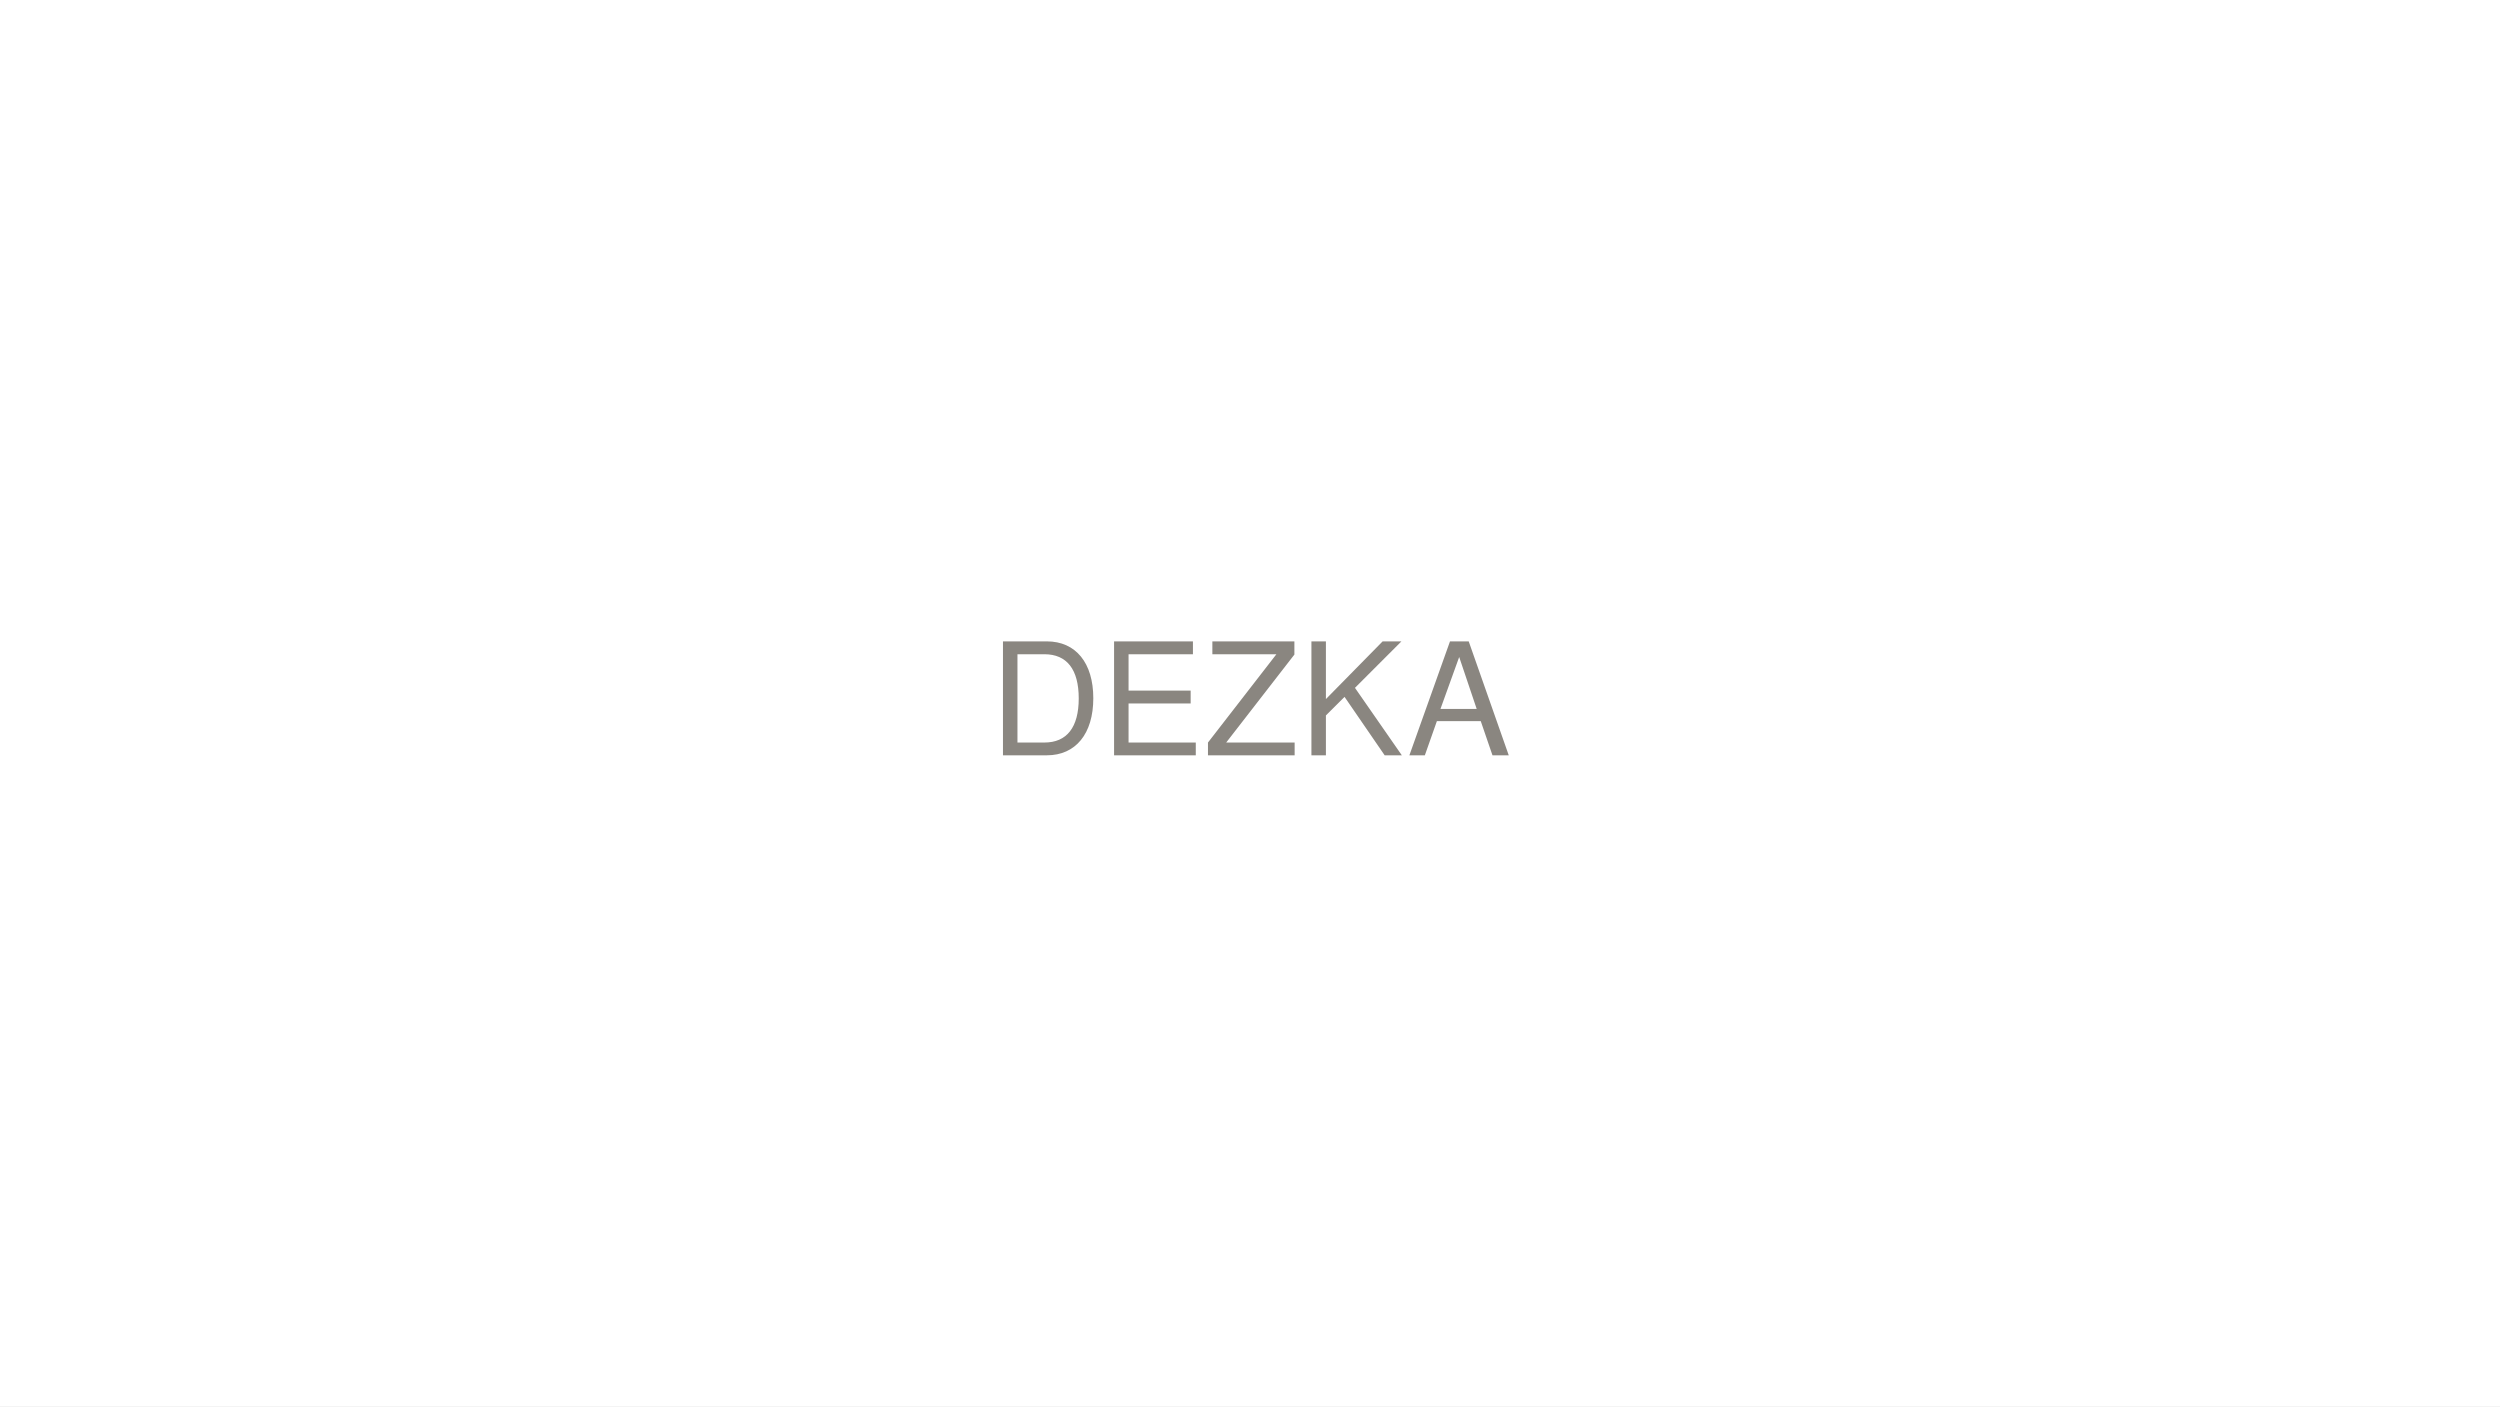
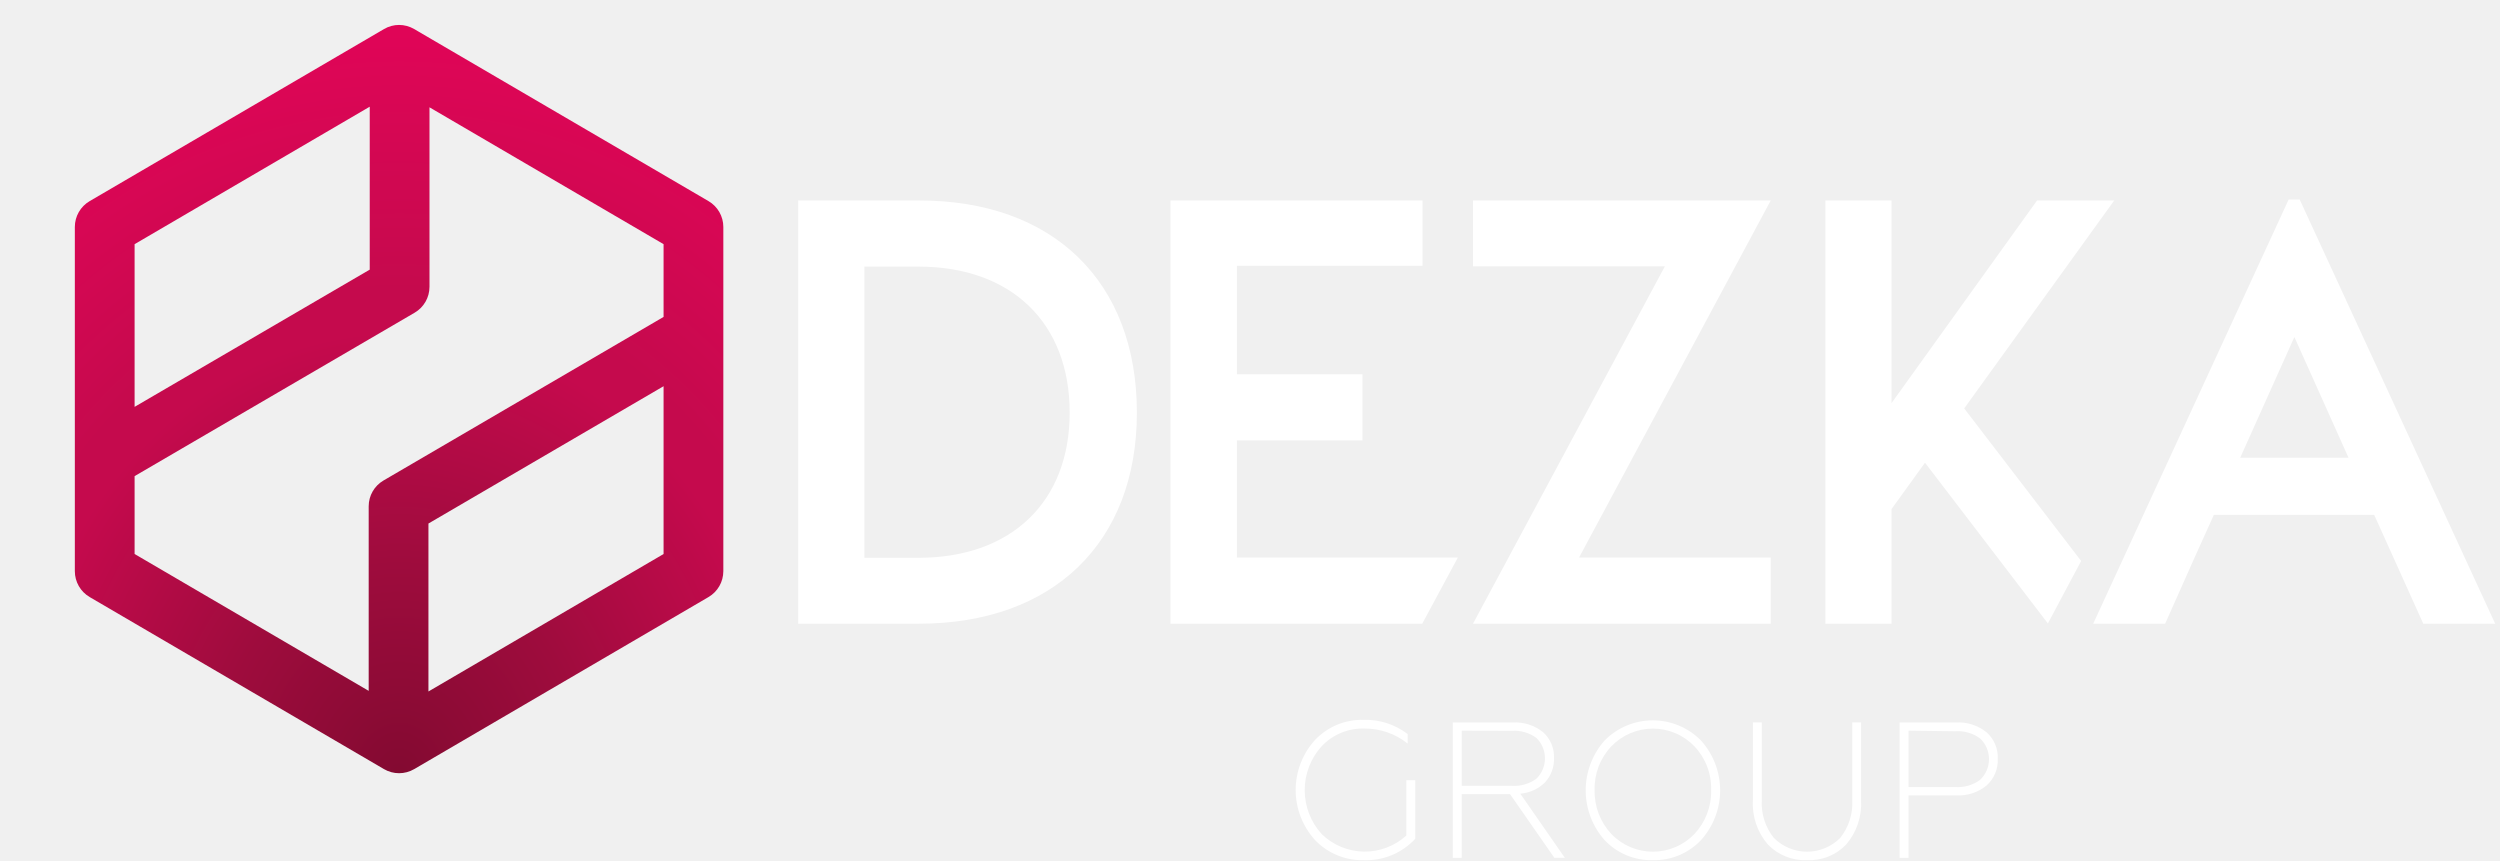
- <svg xmlns="http://www.w3.org/2000/svg" viewBox="0 0 480 270">
-   <rect width="480" height="270" fill="#ffffff" />
-   <text x="50%" y="50%" text-anchor="middle" dominant-baseline="middle" font-family="Helvetica, Arial, sans-serif" font-size="30" fill="#8a8680">DEZKA</text>
+ <svg xmlns="http://www.w3.org/2000/svg" width="93" height="32" viewBox="0 0 93 32" fill="none">
+   <path d="M42.292 15.35C42.292 20.183 39.177 23.202 34.175 23.202H29.692V7.458H34.175C39.177 7.447 42.292 10.474 42.292 15.35ZM39.792 15.35C39.792 12.009 37.624 9.918 34.167 9.918H32.155V20.75H34.196C37.632 20.739 39.792 18.661 39.792 15.35Z" fill="white" />
+   <path d="M46.014 9.889V13.923H50.683V16.384H46.014V20.739H54.233L52.907 23.202H43.541V7.458H52.918V9.889H46.014Z" fill="white" />
+   <path d="M61.934 9.907H54.795V7.458H65.871L58.742 20.739H65.871V23.202H54.795L61.934 9.907Z" fill="white" />
+   <path d="M73.068 15.193L78.649 7.458H75.778L70.364 14.997V7.458H67.904V23.202H70.364V18.939L71.61 17.213L76.181 23.192L77.419 20.869L73.068 15.193Z" fill="white" />
+   <path d="M85.549 7.423H85.138L77.867 23.202H80.544L81.605 20.816L82.355 19.154H88.32L89.07 20.816L90.146 23.202H92.821L85.549 7.423ZM85.351 12.537L87.365 17.028H83.336L85.351 12.537Z" fill="white" />
+   <path d="M50.728 31.998C50.392 32.007 50.059 31.945 49.748 31.817C49.438 31.689 49.157 31.498 48.925 31.256C48.458 30.746 48.199 30.079 48.199 29.388C48.199 28.697 48.458 28.03 48.925 27.52C49.157 27.278 49.437 27.086 49.746 26.958C50.057 26.831 50.39 26.769 50.725 26.778C51.317 26.76 51.897 26.947 52.366 27.308V27.661C51.907 27.293 51.335 27.095 50.746 27.102C50.452 27.094 50.16 27.149 49.888 27.262C49.617 27.374 49.372 27.543 49.169 27.756C48.761 28.204 48.535 28.788 48.535 29.393C48.535 29.999 48.761 30.583 49.169 31.03C49.589 31.438 50.148 31.67 50.733 31.68C51.317 31.689 51.884 31.475 52.316 31.081V29.023H52.647V31.203C52.404 31.466 52.106 31.674 51.775 31.811C51.444 31.948 51.086 32.012 50.728 31.998Z" fill="white" />
+   <path d="M54.376 31.913H54.044V26.876H56.274C56.68 26.853 57.08 26.98 57.398 27.234C57.534 27.355 57.641 27.504 57.712 27.67C57.783 27.837 57.816 28.018 57.809 28.199C57.821 28.531 57.702 28.855 57.477 29.101C57.23 29.348 56.903 29.498 56.555 29.525L58.212 31.911H57.822L56.173 29.541H54.376V31.913ZM54.376 27.181V29.233H56.247C56.571 29.253 56.892 29.159 57.154 28.968C57.255 28.869 57.335 28.751 57.39 28.621C57.445 28.491 57.473 28.351 57.473 28.21C57.473 28.069 57.445 27.929 57.39 27.798C57.335 27.668 57.255 27.55 57.154 27.451C56.892 27.259 56.571 27.166 56.247 27.186L54.376 27.181Z" fill="white" />
+   <path d="M61.489 31.998C61.154 32.007 60.821 31.946 60.512 31.818C60.203 31.69 59.924 31.498 59.694 31.256C59.239 30.745 58.988 30.084 58.988 29.4C58.988 28.716 59.239 28.055 59.694 27.544C59.928 27.308 60.206 27.119 60.514 26.991C60.821 26.863 61.15 26.797 61.483 26.797C61.816 26.797 62.146 26.863 62.453 26.991C62.76 27.119 63.039 27.308 63.273 27.544C63.734 28.052 63.989 28.714 63.989 29.4C63.989 30.086 63.734 30.748 63.273 31.256C63.044 31.497 62.766 31.688 62.459 31.816C62.152 31.944 61.821 32.006 61.489 31.998ZM59.946 31.028C60.145 31.235 60.385 31.4 60.65 31.512C60.915 31.625 61.2 31.683 61.487 31.683C61.775 31.683 62.06 31.625 62.325 31.512C62.59 31.4 62.829 31.235 63.029 31.028C63.445 30.586 63.67 29.998 63.654 29.392C63.663 29.092 63.612 28.793 63.505 28.513C63.398 28.233 63.236 27.976 63.029 27.759C62.829 27.552 62.59 27.387 62.325 27.275C62.06 27.162 61.775 27.104 61.487 27.104C61.2 27.104 60.915 27.162 60.65 27.275C60.385 27.387 60.145 27.552 59.946 27.759C59.739 27.976 59.577 28.233 59.469 28.513C59.362 28.793 59.311 29.092 59.32 29.392C59.305 29.998 59.53 30.586 59.946 31.028Z" fill="white" />
+   <path d="M67.225 31.998C66.955 32.01 66.684 31.964 66.433 31.863C66.181 31.763 65.953 31.61 65.765 31.415C65.37 30.957 65.17 30.363 65.208 29.761V26.873H65.539V29.761C65.508 30.271 65.669 30.775 65.99 31.174C66.317 31.5 66.76 31.683 67.222 31.683C67.683 31.683 68.126 31.5 68.453 31.174C68.772 30.775 68.933 30.273 68.904 29.763V26.873H69.232V29.761C69.269 30.363 69.07 30.956 68.678 31.415C68.492 31.61 68.266 31.763 68.015 31.864C67.764 31.964 67.495 32.01 67.225 31.998Z" fill="white" />
+   <path d="M70.998 31.913H70.666V26.876H72.761C73.173 26.852 73.58 26.983 73.901 27.242C74.039 27.365 74.148 27.518 74.22 27.688C74.293 27.859 74.325 28.043 74.317 28.228C74.325 28.414 74.292 28.599 74.22 28.771C74.148 28.942 74.039 29.096 73.901 29.22C73.581 29.482 73.174 29.613 72.761 29.588H70.998V31.913ZM70.998 27.181V29.278H72.732C73.062 29.302 73.389 29.208 73.657 29.013C73.762 28.914 73.847 28.794 73.904 28.661C73.962 28.528 73.991 28.385 73.991 28.24C73.991 28.096 73.962 27.952 73.904 27.819C73.847 27.686 73.762 27.567 73.657 27.468C73.389 27.273 73.062 27.179 72.732 27.203L70.998 27.181Z" fill="white" />
+   <path fill-rule="evenodd" clip-rule="evenodd" d="M14.286 1.08C14.632 0.877 15.06 0.877 15.406 1.08L26.357 7.482C26.698 7.681 26.908 8.048 26.908 8.443V21.248C26.908 21.644 26.698 22.01 26.357 22.21L15.406 28.612C15.06 28.814 14.632 28.814 14.286 28.612L3.335 22.21C2.994 22.01 2.784 21.644 2.784 21.248V8.443C2.784 8.048 2.994 7.681 3.335 7.482L14.286 1.08ZM5.007 9.083V15.135L13.754 10.03V3.969L5.007 9.083ZM15.977 3.992V10.67C15.977 11.066 15.767 11.433 15.425 11.632L5.007 17.712V20.609L13.715 25.7V18.835C13.715 18.439 13.925 18.073 14.267 17.874L24.685 11.789V9.083L15.977 3.992ZM24.685 14.367L15.938 19.475V25.723L24.685 20.609V14.367Z" fill="url(#paint0_radial_1304_6164)" />
+   <defs>
+     <radialGradient id="paint0_radial_1304_6164" cx="0" cy="0" r="1" gradientUnits="userSpaceOnUse" gradientTransform="translate(14.8461 28.7637) rotate(-90) scale(29.2278 25.3307)">
+       <stop stop-color="#830A31" />
+       <stop offset="0.266" stop-color="#9E0C3D" />
+       <stop offset="0.562" stop-color="#C50A4D" />
+       <stop offset="0.615" stop-color="#C50A4D" />
+       <stop offset="1" stop-color="#E50459" />
+     </radialGradient>
+   </defs>
</svg>
